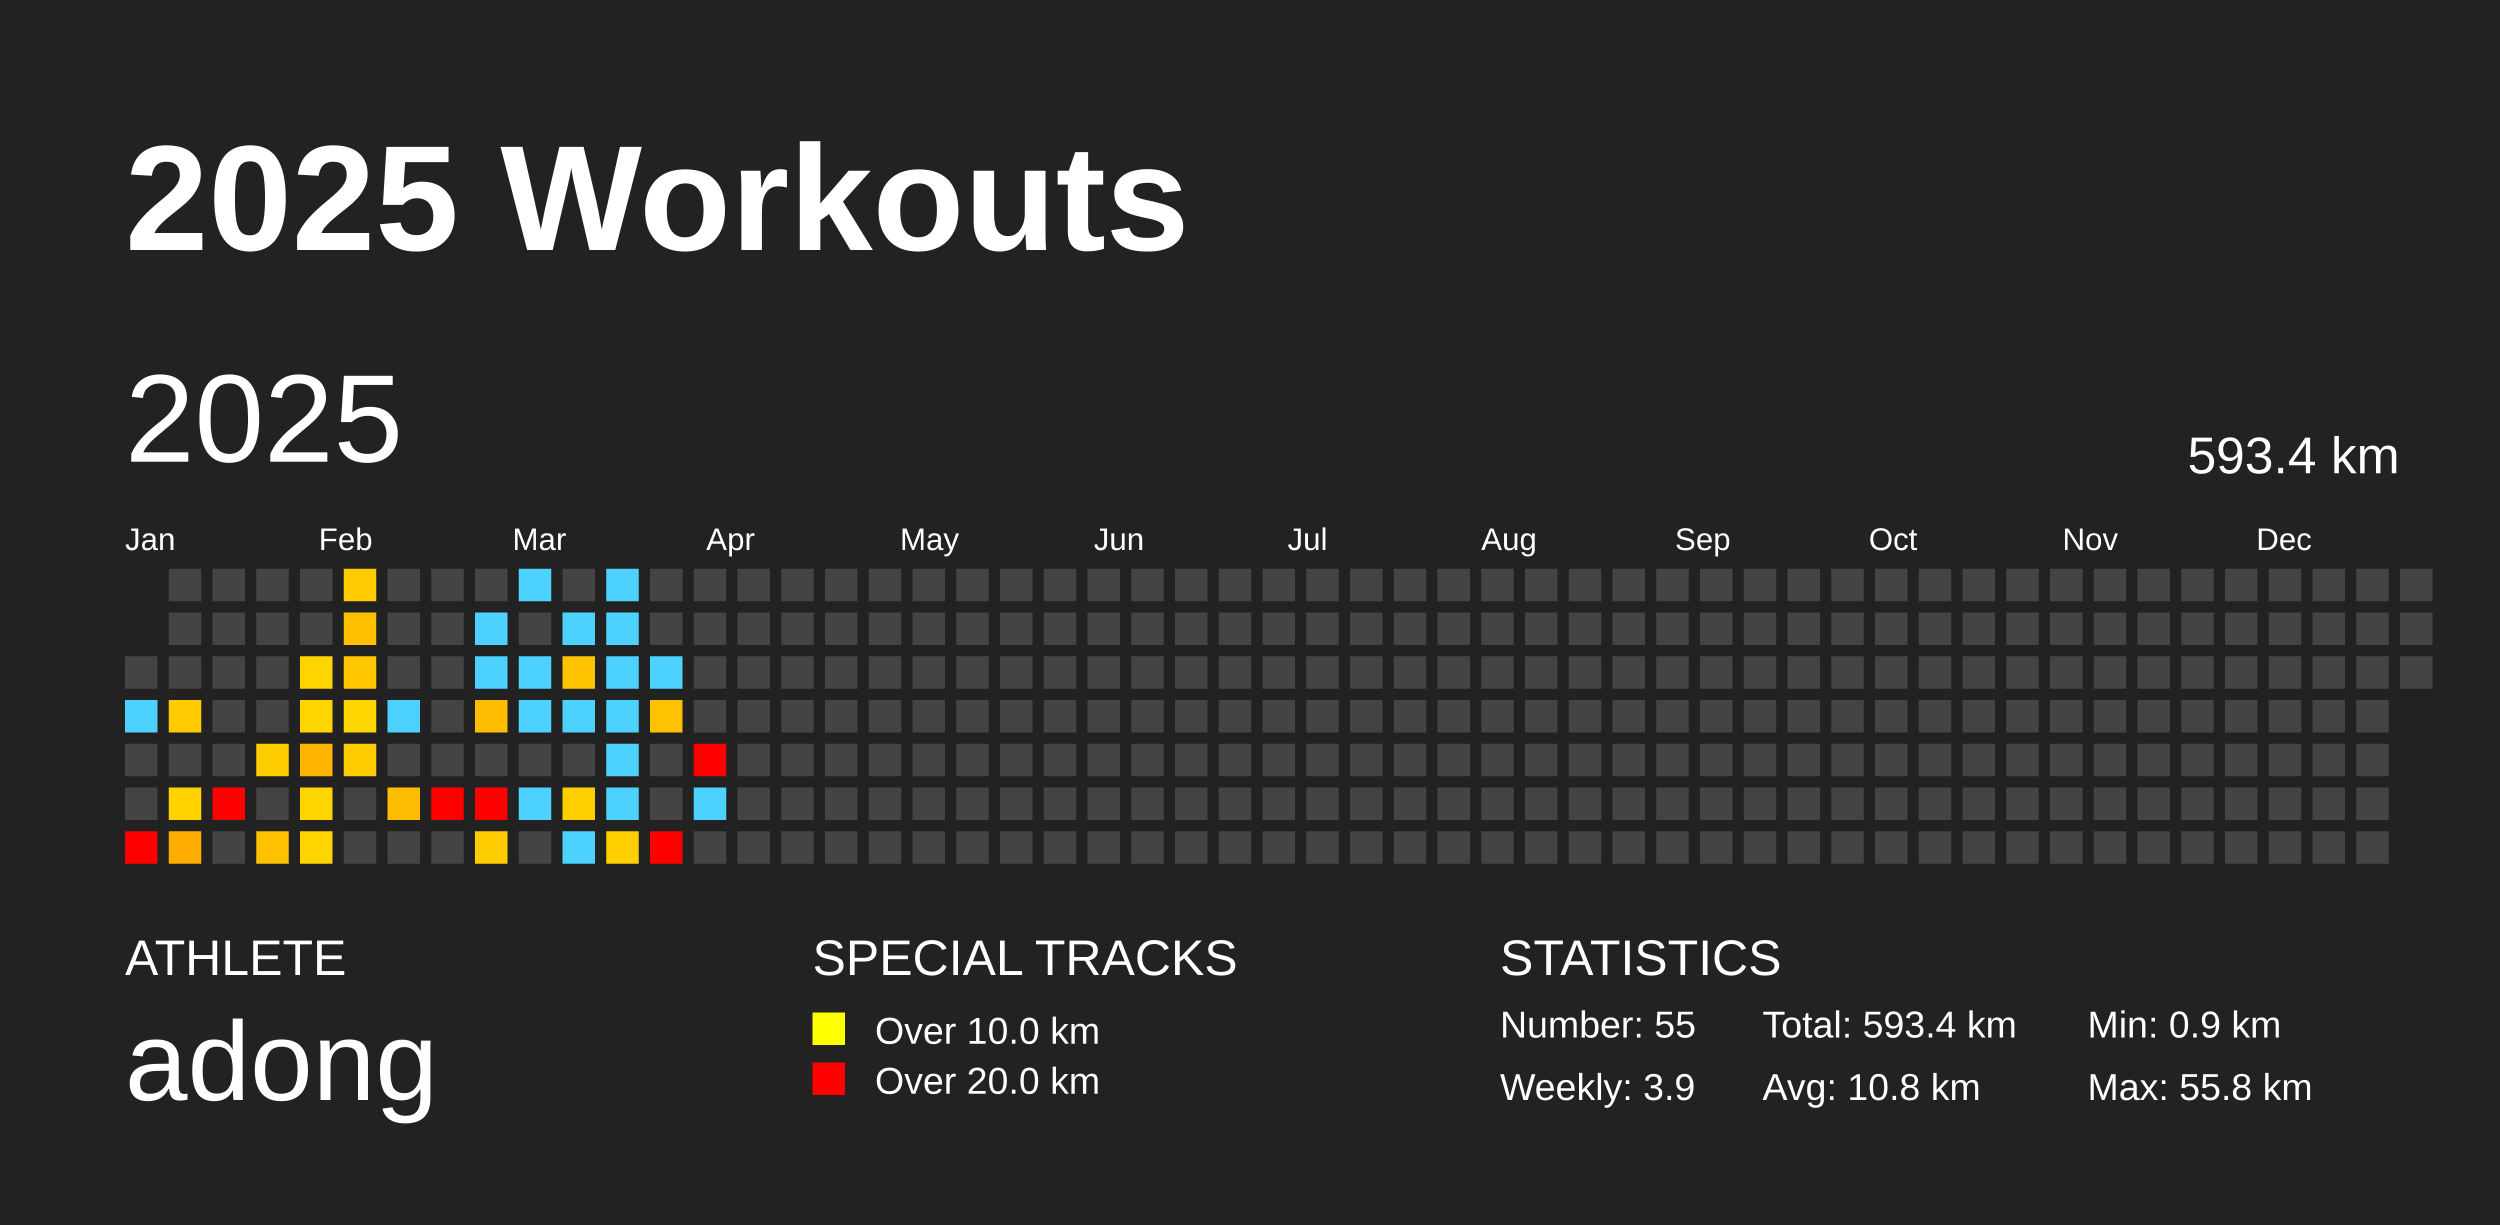
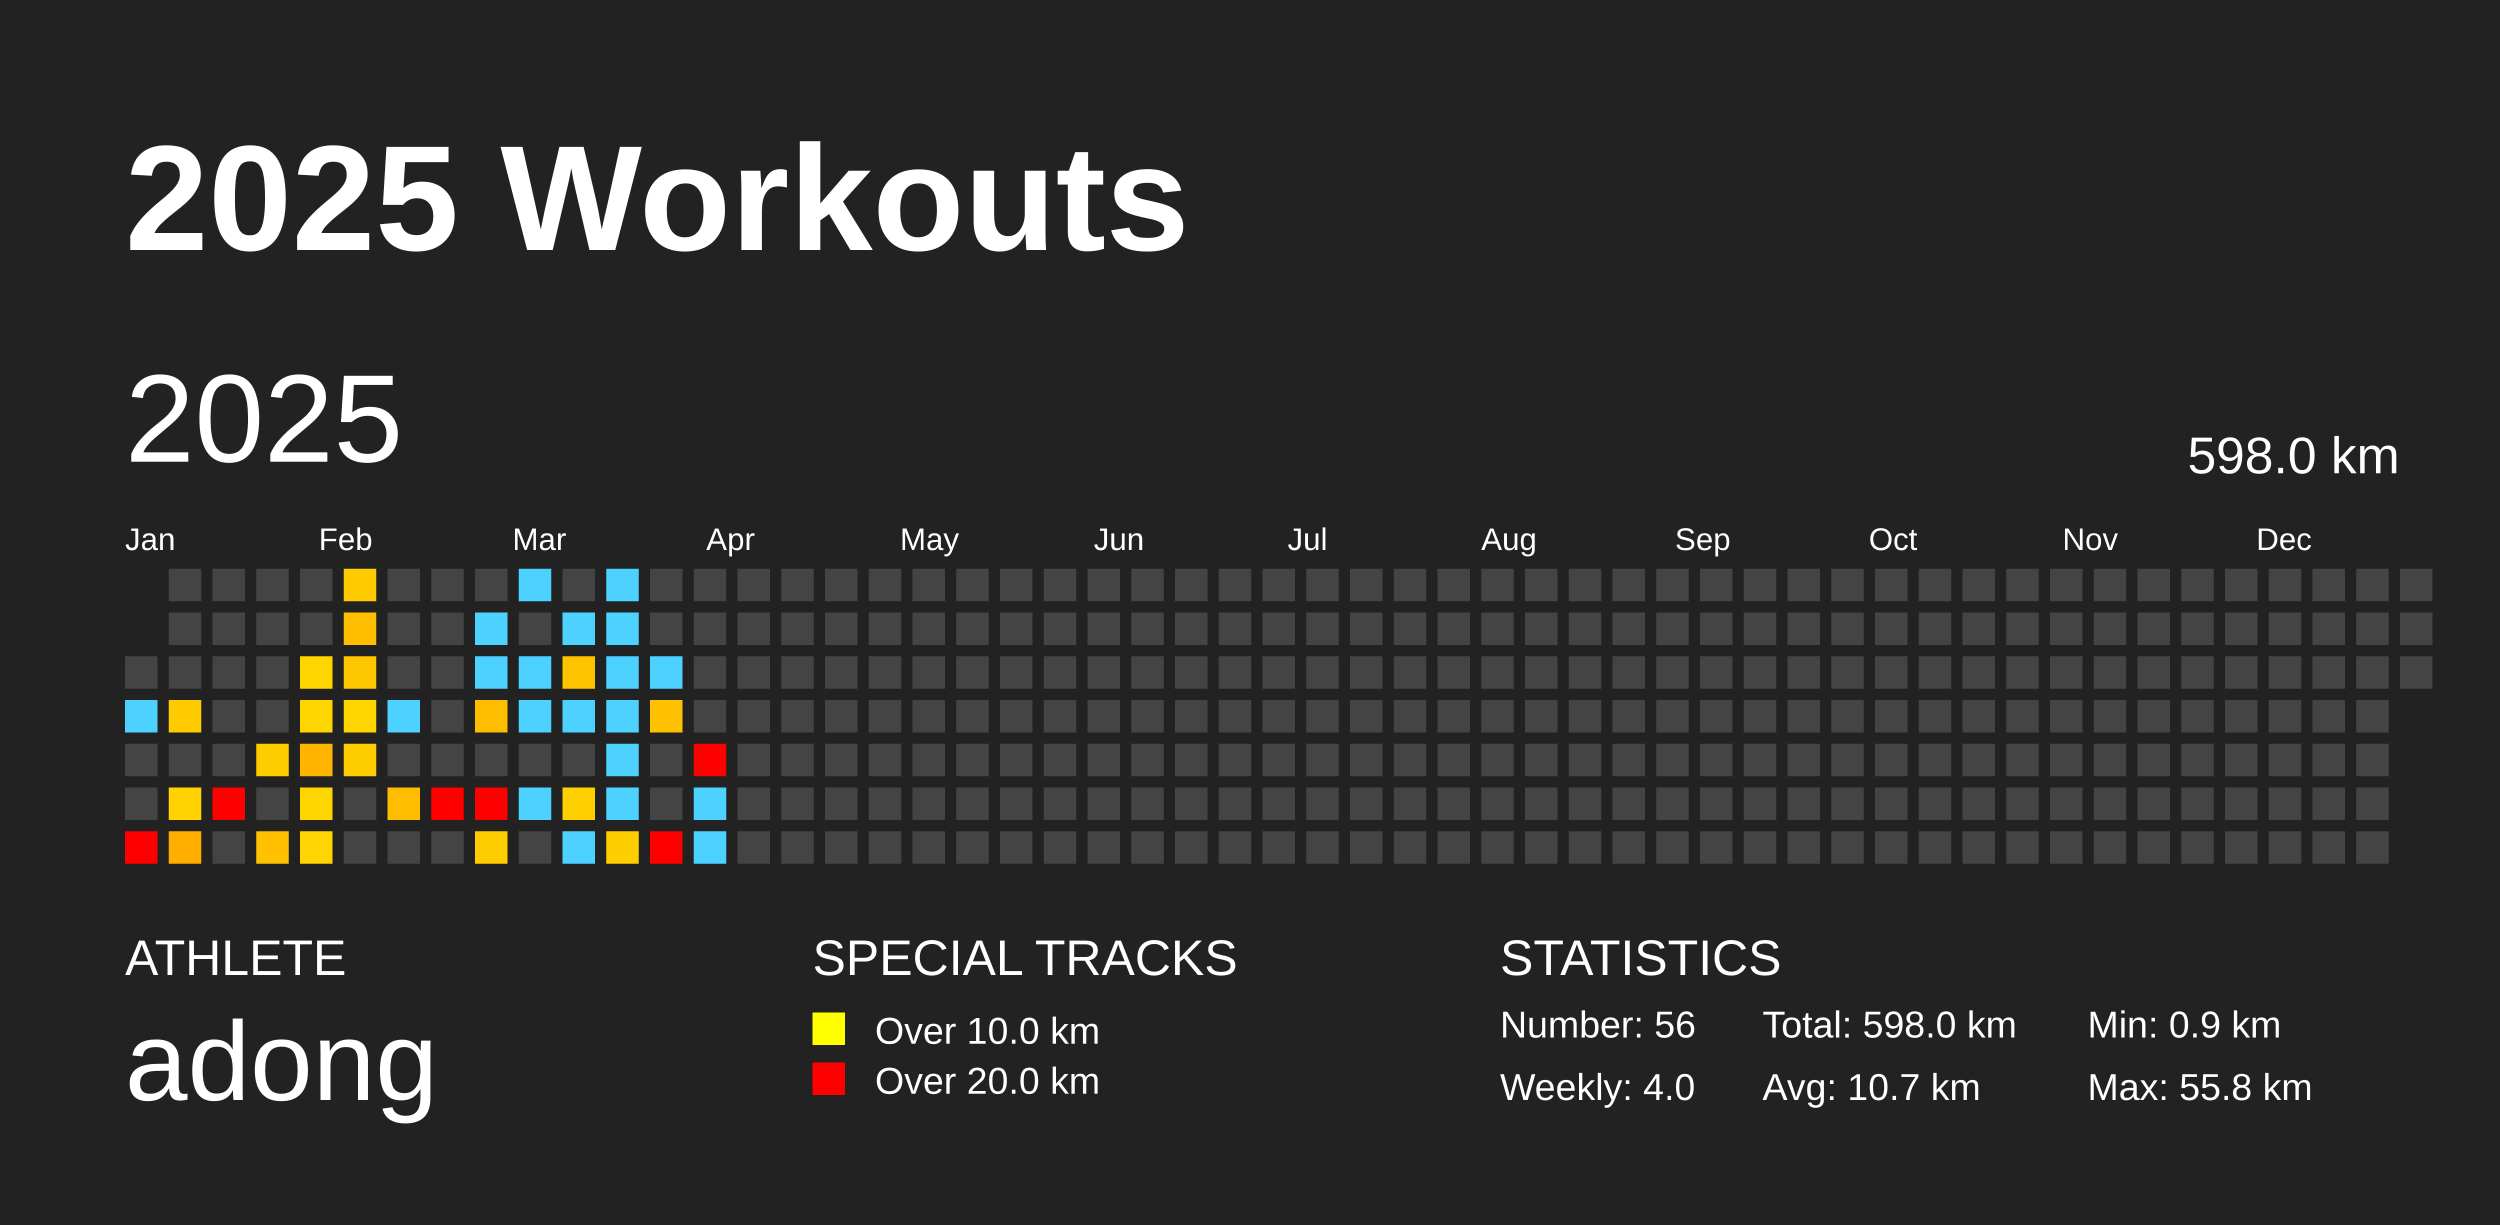
<svg xmlns="http://www.w3.org/2000/svg" baseProfile="full" height="98mm" version="1.1" viewBox="0,0,200,98" width="200mm">
  <defs />
  <rect fill="#222222" height="98" width="200" x="0" y="0" />
  <text fill="#FFFFFF" style="font-size:12px; font-family:Arial; font-weight:bold;" x="10" y="20">2025 Workouts</text>
  <text fill="#FFFFFF" style="font-size:4px; font-family:Arial" x="10" y="78">ATHLETE</text>
  <text fill="#FFFFFF" style="font-size:9px; font-family:Arial" x="10" y="88">adong</text>
  <text fill="#FFFFFF" style="font-size:4px; font-family:Arial" x="65" y="78">SPECIAL TRACKS</text>
  <rect fill="yellow" height="2.6" width="2.6" x="65" y="81" />
  <text fill="#FFFFFF" style="font-size:3px; font-family:Arial" x="70" y="83.5">Over 10.0 km</text>
  <rect fill="red" height="2.6" width="2.6" x="65" y="85" />
  <text fill="#FFFFFF" style="font-size:3px; font-family:Arial" x="70" y="87.5">Over 20.0 km</text>
  <text fill="#FFFFFF" style="font-size:4px; font-family:Arial" x="120" y="78">STATISTICS</text>
-   <text fill="#FFFFFF" style="font-size:3px; font-family:Arial" x="120" y="83">Number: 55</text>
-   <text fill="#FFFFFF" style="font-size:3px; font-family:Arial" x="120" y="88">Weekly: 3.9</text>
-   <text fill="#FFFFFF" style="font-size:3px; font-family:Arial" x="141" y="83">Total: 593.4 km</text>
-   <text fill="#FFFFFF" style="font-size:3px; font-family:Arial" x="141" y="88">Avg: 10.8 km</text>
+   <text fill="#FFFFFF" style="font-size:3px; font-family:Arial" x="120" y="83">Number: 56</text>
+   <text fill="#FFFFFF" style="font-size:3px; font-family:Arial" x="120" y="88">Weekly: 4.0</text>
+   <text fill="#FFFFFF" style="font-size:3px; font-family:Arial" x="141" y="83">Total: 598.0 km</text>
+   <text fill="#FFFFFF" style="font-size:3px; font-family:Arial" x="141" y="88">Avg: 10.7 km</text>
  <text fill="#FFFFFF" style="font-size:3px; font-family:Arial" x="167" y="83">Min: 0.9 km</text>
  <text fill="#FFFFFF" style="font-size:3px; font-family:Arial" x="167" y="88">Max: 55.8 km</text>
  <text dominant-baseline="hanging" fill="#FFFFFF" style="font-size:10.0px; font-family:Arial;" x="10" y="30">2025</text>
-   <text dominant-baseline="hanging" fill="#FFFFFF" style="font-size:4.125px; font-family:Arial;" x="175" y="35">593.4 km</text>
+   <text dominant-baseline="hanging" fill="#FFFFFF" style="font-size:4.125px; font-family:Arial;" x="175" y="35">598.0 km</text>
  <text fill="#FFFFFF" style="font-size:2.5px; font-family:Arial" x="10.0" y="44">Jan</text>
  <text fill="#FFFFFF" style="font-size:2.5px; font-family:Arial" x="25.5" y="44">Feb</text>
  <text fill="#FFFFFF" style="font-size:2.5px; font-family:Arial" x="41.0" y="44">Mar</text>
  <text fill="#FFFFFF" style="font-size:2.5px; font-family:Arial" x="56.5" y="44">Apr</text>
  <text fill="#FFFFFF" style="font-size:2.5px; font-family:Arial" x="72.0" y="44">May</text>
  <text fill="#FFFFFF" style="font-size:2.5px; font-family:Arial" x="87.5" y="44">Jun</text>
  <text fill="#FFFFFF" style="font-size:2.5px; font-family:Arial" x="103.0" y="44">Jul</text>
  <text fill="#FFFFFF" style="font-size:2.5px; font-family:Arial" x="118.5" y="44">Aug</text>
  <text fill="#FFFFFF" style="font-size:2.5px; font-family:Arial" x="134.0" y="44">Sep</text>
  <text fill="#FFFFFF" style="font-size:2.5px; font-family:Arial" x="149.5" y="44">Oct</text>
  <text fill="#FFFFFF" style="font-size:2.5px; font-family:Arial" x="165.0" y="44">Nov</text>
  <text fill="#FFFFFF" style="font-size:2.5px; font-family:Arial" x="180.5" y="44">Dec</text>
  <rect fill="#444444" height="2.6" width="2.6" x="10.0" y="52.5" />
  <rect fill="#4dd2ff" height="2.6" width="2.6" x="10.0" y="56.0" />
  <rect fill="#444444" height="2.6" width="2.6" x="10.0" y="59.5" />
  <rect fill="#444444" height="2.6" width="2.6" x="10.0" y="63.0" />
  <rect fill="red" height="2.6" width="2.6" x="10.0" y="66.5" />
  <rect fill="#444444" height="2.6" width="2.6" x="13.5" y="45.5" />
  <rect fill="#444444" height="2.6" width="2.6" x="13.5" y="49.0" />
  <rect fill="#444444" height="2.6" width="2.6" x="13.5" y="52.5" />
  <rect fill="#ffcb00" height="2.6" width="2.6" x="13.5" y="56.0" />
  <rect fill="#444444" height="2.6" width="2.6" x="13.5" y="59.5" />
  <rect fill="#ffd200" height="2.6" width="2.6" x="13.5" y="63.0" />
  <rect fill="#ffae00" height="2.6" width="2.6" x="13.5" y="66.5" />
  <rect fill="#444444" height="2.6" width="2.6" x="17.0" y="45.5" />
  <rect fill="#444444" height="2.6" width="2.6" x="17.0" y="49.0" />
  <rect fill="#444444" height="2.6" width="2.6" x="17.0" y="52.5" />
  <rect fill="#444444" height="2.6" width="2.6" x="17.0" y="56.0" />
  <rect fill="#444444" height="2.6" width="2.6" x="17.0" y="59.5" />
  <rect fill="red" height="2.6" width="2.6" x="17.0" y="63.0" />
  <rect fill="#444444" height="2.6" width="2.6" x="17.0" y="66.5" />
  <rect fill="#444444" height="2.6" width="2.6" x="20.5" y="45.5" />
  <rect fill="#444444" height="2.6" width="2.6" x="20.5" y="49.0" />
  <rect fill="#444444" height="2.6" width="2.6" x="20.5" y="52.5" />
  <rect fill="#444444" height="2.6" width="2.6" x="20.5" y="56.0" />
  <rect fill="#ffcc00" height="2.6" width="2.6" x="20.5" y="59.5" />
  <rect fill="#444444" height="2.6" width="2.6" x="20.5" y="63.0" />
  <rect fill="#ffc100" height="2.6" width="2.6" x="20.5" y="66.5" />
  <rect fill="#444444" height="2.6" width="2.6" x="24.0" y="45.5" />
  <rect fill="#444444" height="2.6" width="2.6" x="24.0" y="49.0" />
  <rect fill="#ffd500" height="2.6" width="2.6" x="24.0" y="52.5" />
  <rect fill="#ffd500" height="2.6" width="2.6" x="24.0" y="56.0" />
  <rect fill="#ffb400" height="2.6" width="2.6" x="24.0" y="59.5" />
  <rect fill="#ffd500" height="2.6" width="2.6" x="24.0" y="63.0" />
  <rect fill="#ffd400" height="2.6" width="2.6" x="24.0" y="66.5" />
  <rect fill="#ffcb00" height="2.6" width="2.6" x="27.5" y="45.5" />
  <rect fill="#ffbe00" height="2.6" width="2.6" x="27.5" y="49.0" />
  <rect fill="#ffc700" height="2.6" width="2.6" x="27.5" y="52.5" />
  <rect fill="#ffd500" height="2.6" width="2.6" x="27.5" y="56.0" />
  <rect fill="#ffcc00" height="2.6" width="2.6" x="27.5" y="59.5" />
  <rect fill="#444444" height="2.6" width="2.6" x="27.5" y="63.0" />
  <rect fill="#444444" height="2.6" width="2.6" x="27.5" y="66.5" />
  <rect fill="#444444" height="2.6" width="2.6" x="31.0" y="45.5" />
  <rect fill="#444444" height="2.6" width="2.6" x="31.0" y="49.0" />
  <rect fill="#444444" height="2.6" width="2.6" x="31.0" y="52.5" />
  <rect fill="#4dd2ff" height="2.6" width="2.6" x="31.0" y="56.0" />
  <rect fill="#444444" height="2.6" width="2.6" x="31.0" y="59.5" />
  <rect fill="#ffbd00" height="2.6" width="2.6" x="31.0" y="63.0" />
  <rect fill="#444444" height="2.6" width="2.6" x="31.0" y="66.5" />
  <rect fill="#444444" height="2.6" width="2.6" x="34.5" y="45.5" />
  <rect fill="#444444" height="2.6" width="2.6" x="34.5" y="49.0" />
  <rect fill="#444444" height="2.6" width="2.6" x="34.5" y="52.5" />
  <rect fill="#444444" height="2.6" width="2.6" x="34.5" y="56.0" />
  <rect fill="#444444" height="2.6" width="2.6" x="34.5" y="59.5" />
  <rect fill="red" height="2.6" width="2.6" x="34.5" y="63.0" />
  <rect fill="#444444" height="2.6" width="2.6" x="34.5" y="66.5" />
  <rect fill="#444444" height="2.6" width="2.6" x="38.0" y="45.5" />
  <rect fill="#4dd2ff" height="2.6" width="2.6" x="38.0" y="49.0" />
  <rect fill="#4dd2ff" height="2.6" width="2.6" x="38.0" y="52.5" />
  <rect fill="#ffbd00" height="2.6" width="2.6" x="38.0" y="56.0" />
  <rect fill="#444444" height="2.6" width="2.6" x="38.0" y="59.5" />
  <rect fill="red" height="2.6" width="2.6" x="38.0" y="63.0" />
  <rect fill="#ffcc00" height="2.6" width="2.6" x="38.0" y="66.5" />
  <rect fill="#4dd2ff" height="2.6" width="2.6" x="41.5" y="45.5" />
  <rect fill="#444444" height="2.6" width="2.6" x="41.5" y="49.0" />
  <rect fill="#4dd2ff" height="2.6" width="2.6" x="41.5" y="52.5" />
  <rect fill="#4dd2ff" height="2.6" width="2.6" x="41.5" y="56.0" />
  <rect fill="#444444" height="2.6" width="2.6" x="41.5" y="59.5" />
  <rect fill="#4dd2ff" height="2.6" width="2.6" x="41.5" y="63.0" />
  <rect fill="#444444" height="2.6" width="2.6" x="41.5" y="66.5" />
  <rect fill="#444444" height="2.6" width="2.6" x="45.0" y="45.5" />
  <rect fill="#4dd2ff" height="2.6" width="2.6" x="45.0" y="49.0" />
  <rect fill="#ffc400" height="2.6" width="2.6" x="45.0" y="52.5" />
  <rect fill="#4dd2ff" height="2.6" width="2.6" x="45.0" y="56.0" />
  <rect fill="#444444" height="2.6" width="2.6" x="45.0" y="59.5" />
  <rect fill="#ffcf00" height="2.6" width="2.6" x="45.0" y="63.0" />
  <rect fill="#4dd2ff" height="2.6" width="2.6" x="45.0" y="66.5" />
  <rect fill="#4dd2ff" height="2.6" width="2.6" x="48.5" y="45.5" />
  <rect fill="#4dd2ff" height="2.6" width="2.6" x="48.5" y="49.0" />
  <rect fill="#4dd2ff" height="2.6" width="2.6" x="48.5" y="52.5" />
  <rect fill="#4dd2ff" height="2.6" width="2.6" x="48.5" y="56.0" />
  <rect fill="#4dd2ff" height="2.6" width="2.6" x="48.5" y="59.5" />
  <rect fill="#4dd2ff" height="2.6" width="2.6" x="48.5" y="63.0" />
  <rect fill="#ffce00" height="2.6" width="2.6" x="48.5" y="66.5" />
  <rect fill="#444444" height="2.6" width="2.6" x="52.0" y="45.5" />
  <rect fill="#444444" height="2.6" width="2.6" x="52.0" y="49.0" />
  <rect fill="#4dd2ff" height="2.6" width="2.6" x="52.0" y="52.5" />
  <rect fill="#ffc200" height="2.6" width="2.6" x="52.0" y="56.0" />
  <rect fill="#444444" height="2.6" width="2.6" x="52.0" y="59.5" />
  <rect fill="#444444" height="2.6" width="2.6" x="52.0" y="63.0" />
  <rect fill="red" height="2.6" width="2.6" x="52.0" y="66.5" />
  <rect fill="#444444" height="2.6" width="2.6" x="55.5" y="45.5" />
  <rect fill="#444444" height="2.6" width="2.6" x="55.5" y="49.0" />
  <rect fill="#444444" height="2.6" width="2.6" x="55.5" y="52.5" />
  <rect fill="#444444" height="2.6" width="2.6" x="55.5" y="56.0" />
  <rect fill="red" height="2.6" width="2.6" x="55.5" y="59.5" />
  <rect fill="#4dd2ff" height="2.6" width="2.6" x="55.5" y="63.0" />
-   <rect fill="#444444" height="2.6" width="2.6" x="55.5" y="66.5" />
+   <rect fill="#4dd2ff" height="2.6" width="2.6" x="55.5" y="66.5" />
  <rect fill="#444444" height="2.6" width="2.6" x="59.0" y="45.5" />
  <rect fill="#444444" height="2.6" width="2.6" x="59.0" y="49.0" />
  <rect fill="#444444" height="2.6" width="2.6" x="59.0" y="52.5" />
  <rect fill="#444444" height="2.6" width="2.6" x="59.0" y="56.0" />
  <rect fill="#444444" height="2.6" width="2.6" x="59.0" y="59.5" />
  <rect fill="#444444" height="2.6" width="2.6" x="59.0" y="63.0" />
  <rect fill="#444444" height="2.6" width="2.6" x="59.0" y="66.5" />
  <rect fill="#444444" height="2.6" width="2.6" x="62.5" y="45.5" />
  <rect fill="#444444" height="2.6" width="2.6" x="62.5" y="49.0" />
  <rect fill="#444444" height="2.6" width="2.6" x="62.5" y="52.5" />
  <rect fill="#444444" height="2.6" width="2.6" x="62.5" y="56.0" />
  <rect fill="#444444" height="2.6" width="2.6" x="62.5" y="59.5" />
  <rect fill="#444444" height="2.6" width="2.6" x="62.5" y="63.0" />
  <rect fill="#444444" height="2.6" width="2.6" x="62.5" y="66.5" />
  <rect fill="#444444" height="2.6" width="2.6" x="66.0" y="45.5" />
  <rect fill="#444444" height="2.6" width="2.6" x="66.0" y="49.0" />
  <rect fill="#444444" height="2.6" width="2.6" x="66.0" y="52.5" />
  <rect fill="#444444" height="2.6" width="2.6" x="66.0" y="56.0" />
  <rect fill="#444444" height="2.6" width="2.6" x="66.0" y="59.5" />
  <rect fill="#444444" height="2.6" width="2.6" x="66.0" y="63.0" />
  <rect fill="#444444" height="2.6" width="2.6" x="66.0" y="66.5" />
  <rect fill="#444444" height="2.6" width="2.6" x="69.5" y="45.5" />
  <rect fill="#444444" height="2.6" width="2.6" x="69.5" y="49.0" />
  <rect fill="#444444" height="2.6" width="2.6" x="69.5" y="52.5" />
  <rect fill="#444444" height="2.6" width="2.6" x="69.5" y="56.0" />
  <rect fill="#444444" height="2.6" width="2.6" x="69.5" y="59.5" />
  <rect fill="#444444" height="2.6" width="2.6" x="69.5" y="63.0" />
  <rect fill="#444444" height="2.6" width="2.6" x="69.5" y="66.5" />
  <rect fill="#444444" height="2.6" width="2.6" x="73.0" y="45.5" />
  <rect fill="#444444" height="2.6" width="2.6" x="73.0" y="49.0" />
  <rect fill="#444444" height="2.6" width="2.6" x="73.0" y="52.5" />
  <rect fill="#444444" height="2.6" width="2.6" x="73.0" y="56.0" />
  <rect fill="#444444" height="2.6" width="2.6" x="73.0" y="59.5" />
  <rect fill="#444444" height="2.6" width="2.6" x="73.0" y="63.0" />
  <rect fill="#444444" height="2.6" width="2.6" x="73.0" y="66.5" />
  <rect fill="#444444" height="2.6" width="2.6" x="76.5" y="45.5" />
  <rect fill="#444444" height="2.6" width="2.6" x="76.5" y="49.0" />
  <rect fill="#444444" height="2.6" width="2.6" x="76.5" y="52.5" />
  <rect fill="#444444" height="2.6" width="2.6" x="76.5" y="56.0" />
  <rect fill="#444444" height="2.6" width="2.6" x="76.5" y="59.5" />
  <rect fill="#444444" height="2.6" width="2.6" x="76.5" y="63.0" />
  <rect fill="#444444" height="2.6" width="2.6" x="76.5" y="66.5" />
  <rect fill="#444444" height="2.6" width="2.6" x="80.0" y="45.5" />
  <rect fill="#444444" height="2.6" width="2.6" x="80.0" y="49.0" />
  <rect fill="#444444" height="2.6" width="2.6" x="80.0" y="52.5" />
  <rect fill="#444444" height="2.6" width="2.6" x="80.0" y="56.0" />
  <rect fill="#444444" height="2.6" width="2.6" x="80.0" y="59.5" />
  <rect fill="#444444" height="2.6" width="2.6" x="80.0" y="63.0" />
  <rect fill="#444444" height="2.6" width="2.6" x="80.0" y="66.5" />
  <rect fill="#444444" height="2.6" width="2.6" x="83.5" y="45.5" />
  <rect fill="#444444" height="2.6" width="2.6" x="83.5" y="49.0" />
  <rect fill="#444444" height="2.6" width="2.6" x="83.5" y="52.5" />
  <rect fill="#444444" height="2.6" width="2.6" x="83.5" y="56.0" />
  <rect fill="#444444" height="2.6" width="2.6" x="83.5" y="59.5" />
  <rect fill="#444444" height="2.6" width="2.6" x="83.5" y="63.0" />
  <rect fill="#444444" height="2.6" width="2.6" x="83.5" y="66.5" />
  <rect fill="#444444" height="2.6" width="2.6" x="87.0" y="45.5" />
  <rect fill="#444444" height="2.6" width="2.6" x="87.0" y="49.0" />
  <rect fill="#444444" height="2.6" width="2.6" x="87.0" y="52.5" />
  <rect fill="#444444" height="2.6" width="2.6" x="87.0" y="56.0" />
  <rect fill="#444444" height="2.6" width="2.6" x="87.0" y="59.5" />
  <rect fill="#444444" height="2.6" width="2.6" x="87.0" y="63.0" />
  <rect fill="#444444" height="2.6" width="2.6" x="87.0" y="66.5" />
  <rect fill="#444444" height="2.6" width="2.6" x="90.5" y="45.5" />
  <rect fill="#444444" height="2.6" width="2.6" x="90.5" y="49.0" />
  <rect fill="#444444" height="2.6" width="2.6" x="90.5" y="52.5" />
  <rect fill="#444444" height="2.6" width="2.6" x="90.5" y="56.0" />
  <rect fill="#444444" height="2.6" width="2.6" x="90.5" y="59.5" />
  <rect fill="#444444" height="2.6" width="2.6" x="90.5" y="63.0" />
  <rect fill="#444444" height="2.6" width="2.6" x="90.5" y="66.5" />
  <rect fill="#444444" height="2.6" width="2.6" x="94.0" y="45.5" />
  <rect fill="#444444" height="2.6" width="2.6" x="94.0" y="49.0" />
  <rect fill="#444444" height="2.6" width="2.6" x="94.0" y="52.5" />
  <rect fill="#444444" height="2.6" width="2.6" x="94.0" y="56.0" />
  <rect fill="#444444" height="2.6" width="2.6" x="94.0" y="59.5" />
  <rect fill="#444444" height="2.6" width="2.6" x="94.0" y="63.0" />
  <rect fill="#444444" height="2.6" width="2.6" x="94.0" y="66.5" />
  <rect fill="#444444" height="2.6" width="2.6" x="97.5" y="45.5" />
  <rect fill="#444444" height="2.6" width="2.6" x="97.5" y="49.0" />
  <rect fill="#444444" height="2.6" width="2.6" x="97.5" y="52.5" />
  <rect fill="#444444" height="2.6" width="2.6" x="97.5" y="56.0" />
  <rect fill="#444444" height="2.6" width="2.6" x="97.5" y="59.5" />
  <rect fill="#444444" height="2.6" width="2.6" x="97.5" y="63.0" />
  <rect fill="#444444" height="2.6" width="2.6" x="97.5" y="66.5" />
  <rect fill="#444444" height="2.6" width="2.6" x="101.0" y="45.5" />
  <rect fill="#444444" height="2.6" width="2.6" x="101.0" y="49.0" />
  <rect fill="#444444" height="2.6" width="2.6" x="101.0" y="52.5" />
  <rect fill="#444444" height="2.6" width="2.6" x="101.0" y="56.0" />
  <rect fill="#444444" height="2.6" width="2.6" x="101.0" y="59.5" />
  <rect fill="#444444" height="2.6" width="2.6" x="101.0" y="63.0" />
  <rect fill="#444444" height="2.6" width="2.6" x="101.0" y="66.5" />
  <rect fill="#444444" height="2.6" width="2.6" x="104.5" y="45.5" />
  <rect fill="#444444" height="2.6" width="2.6" x="104.5" y="49.0" />
  <rect fill="#444444" height="2.6" width="2.6" x="104.5" y="52.5" />
  <rect fill="#444444" height="2.6" width="2.6" x="104.5" y="56.0" />
  <rect fill="#444444" height="2.6" width="2.6" x="104.5" y="59.5" />
  <rect fill="#444444" height="2.6" width="2.6" x="104.5" y="63.0" />
  <rect fill="#444444" height="2.6" width="2.6" x="104.5" y="66.5" />
  <rect fill="#444444" height="2.6" width="2.6" x="108.0" y="45.5" />
  <rect fill="#444444" height="2.6" width="2.6" x="108.0" y="49.0" />
  <rect fill="#444444" height="2.6" width="2.6" x="108.0" y="52.5" />
  <rect fill="#444444" height="2.6" width="2.6" x="108.0" y="56.0" />
  <rect fill="#444444" height="2.6" width="2.6" x="108.0" y="59.5" />
  <rect fill="#444444" height="2.6" width="2.6" x="108.0" y="63.0" />
  <rect fill="#444444" height="2.6" width="2.6" x="108.0" y="66.5" />
  <rect fill="#444444" height="2.6" width="2.6" x="111.5" y="45.5" />
  <rect fill="#444444" height="2.6" width="2.6" x="111.5" y="49.0" />
  <rect fill="#444444" height="2.6" width="2.6" x="111.5" y="52.5" />
  <rect fill="#444444" height="2.6" width="2.6" x="111.5" y="56.0" />
  <rect fill="#444444" height="2.6" width="2.6" x="111.5" y="59.5" />
  <rect fill="#444444" height="2.6" width="2.6" x="111.5" y="63.0" />
  <rect fill="#444444" height="2.6" width="2.6" x="111.5" y="66.5" />
  <rect fill="#444444" height="2.6" width="2.6" x="115.0" y="45.5" />
  <rect fill="#444444" height="2.6" width="2.6" x="115.0" y="49.0" />
  <rect fill="#444444" height="2.6" width="2.6" x="115.0" y="52.5" />
  <rect fill="#444444" height="2.6" width="2.6" x="115.0" y="56.0" />
  <rect fill="#444444" height="2.6" width="2.6" x="115.0" y="59.5" />
  <rect fill="#444444" height="2.6" width="2.6" x="115.0" y="63.0" />
  <rect fill="#444444" height="2.6" width="2.6" x="115.0" y="66.5" />
  <rect fill="#444444" height="2.6" width="2.6" x="118.5" y="45.5" />
  <rect fill="#444444" height="2.6" width="2.6" x="118.5" y="49.0" />
  <rect fill="#444444" height="2.6" width="2.6" x="118.5" y="52.5" />
  <rect fill="#444444" height="2.6" width="2.6" x="118.5" y="56.0" />
  <rect fill="#444444" height="2.6" width="2.6" x="118.5" y="59.5" />
  <rect fill="#444444" height="2.6" width="2.6" x="118.5" y="63.0" />
  <rect fill="#444444" height="2.6" width="2.6" x="118.5" y="66.5" />
  <rect fill="#444444" height="2.6" width="2.6" x="122.0" y="45.5" />
  <rect fill="#444444" height="2.6" width="2.6" x="122.0" y="49.0" />
  <rect fill="#444444" height="2.6" width="2.6" x="122.0" y="52.5" />
  <rect fill="#444444" height="2.6" width="2.6" x="122.0" y="56.0" />
  <rect fill="#444444" height="2.6" width="2.6" x="122.0" y="59.5" />
  <rect fill="#444444" height="2.6" width="2.6" x="122.0" y="63.0" />
  <rect fill="#444444" height="2.6" width="2.6" x="122.0" y="66.5" />
  <rect fill="#444444" height="2.6" width="2.6" x="125.5" y="45.5" />
  <rect fill="#444444" height="2.6" width="2.6" x="125.5" y="49.0" />
  <rect fill="#444444" height="2.6" width="2.6" x="125.5" y="52.5" />
  <rect fill="#444444" height="2.6" width="2.6" x="125.5" y="56.0" />
  <rect fill="#444444" height="2.6" width="2.6" x="125.5" y="59.5" />
  <rect fill="#444444" height="2.6" width="2.6" x="125.5" y="63.0" />
  <rect fill="#444444" height="2.6" width="2.6" x="125.5" y="66.5" />
  <rect fill="#444444" height="2.6" width="2.6" x="129.0" y="45.5" />
  <rect fill="#444444" height="2.6" width="2.6" x="129.0" y="49.0" />
  <rect fill="#444444" height="2.6" width="2.6" x="129.0" y="52.5" />
  <rect fill="#444444" height="2.6" width="2.6" x="129.0" y="56.0" />
  <rect fill="#444444" height="2.6" width="2.6" x="129.0" y="59.5" />
  <rect fill="#444444" height="2.6" width="2.6" x="129.0" y="63.0" />
  <rect fill="#444444" height="2.6" width="2.6" x="129.0" y="66.5" />
  <rect fill="#444444" height="2.6" width="2.6" x="132.5" y="45.5" />
  <rect fill="#444444" height="2.6" width="2.6" x="132.5" y="49.0" />
  <rect fill="#444444" height="2.6" width="2.6" x="132.5" y="52.5" />
  <rect fill="#444444" height="2.6" width="2.6" x="132.5" y="56.0" />
  <rect fill="#444444" height="2.6" width="2.6" x="132.5" y="59.5" />
  <rect fill="#444444" height="2.6" width="2.6" x="132.5" y="63.0" />
  <rect fill="#444444" height="2.6" width="2.6" x="132.5" y="66.5" />
  <rect fill="#444444" height="2.6" width="2.6" x="136.0" y="45.5" />
  <rect fill="#444444" height="2.6" width="2.6" x="136.0" y="49.0" />
  <rect fill="#444444" height="2.6" width="2.6" x="136.0" y="52.5" />
  <rect fill="#444444" height="2.6" width="2.6" x="136.0" y="56.0" />
  <rect fill="#444444" height="2.6" width="2.6" x="136.0" y="59.5" />
  <rect fill="#444444" height="2.6" width="2.6" x="136.0" y="63.0" />
  <rect fill="#444444" height="2.6" width="2.6" x="136.0" y="66.5" />
  <rect fill="#444444" height="2.6" width="2.6" x="139.5" y="45.5" />
  <rect fill="#444444" height="2.6" width="2.6" x="139.5" y="49.0" />
  <rect fill="#444444" height="2.6" width="2.6" x="139.5" y="52.5" />
  <rect fill="#444444" height="2.6" width="2.6" x="139.5" y="56.0" />
  <rect fill="#444444" height="2.6" width="2.6" x="139.5" y="59.5" />
  <rect fill="#444444" height="2.6" width="2.6" x="139.5" y="63.0" />
  <rect fill="#444444" height="2.6" width="2.6" x="139.5" y="66.5" />
  <rect fill="#444444" height="2.6" width="2.6" x="143.0" y="45.5" />
  <rect fill="#444444" height="2.6" width="2.6" x="143.0" y="49.0" />
  <rect fill="#444444" height="2.6" width="2.6" x="143.0" y="52.5" />
  <rect fill="#444444" height="2.6" width="2.6" x="143.0" y="56.0" />
  <rect fill="#444444" height="2.6" width="2.6" x="143.0" y="59.5" />
  <rect fill="#444444" height="2.6" width="2.6" x="143.0" y="63.0" />
  <rect fill="#444444" height="2.6" width="2.6" x="143.0" y="66.5" />
  <rect fill="#444444" height="2.6" width="2.6" x="146.5" y="45.5" />
  <rect fill="#444444" height="2.6" width="2.6" x="146.5" y="49.0" />
  <rect fill="#444444" height="2.6" width="2.6" x="146.5" y="52.5" />
  <rect fill="#444444" height="2.6" width="2.6" x="146.5" y="56.0" />
  <rect fill="#444444" height="2.6" width="2.6" x="146.5" y="59.5" />
  <rect fill="#444444" height="2.6" width="2.6" x="146.5" y="63.0" />
  <rect fill="#444444" height="2.6" width="2.6" x="146.5" y="66.5" />
  <rect fill="#444444" height="2.6" width="2.6" x="150.0" y="45.5" />
  <rect fill="#444444" height="2.6" width="2.6" x="150.0" y="49.0" />
  <rect fill="#444444" height="2.6" width="2.6" x="150.0" y="52.5" />
  <rect fill="#444444" height="2.6" width="2.6" x="150.0" y="56.0" />
  <rect fill="#444444" height="2.6" width="2.6" x="150.0" y="59.5" />
  <rect fill="#444444" height="2.6" width="2.6" x="150.0" y="63.0" />
  <rect fill="#444444" height="2.6" width="2.6" x="150.0" y="66.5" />
  <rect fill="#444444" height="2.6" width="2.6" x="153.5" y="45.5" />
  <rect fill="#444444" height="2.6" width="2.6" x="153.5" y="49.0" />
  <rect fill="#444444" height="2.6" width="2.6" x="153.5" y="52.5" />
  <rect fill="#444444" height="2.6" width="2.6" x="153.5" y="56.0" />
  <rect fill="#444444" height="2.6" width="2.6" x="153.5" y="59.5" />
  <rect fill="#444444" height="2.6" width="2.6" x="153.5" y="63.0" />
  <rect fill="#444444" height="2.6" width="2.6" x="153.5" y="66.5" />
  <rect fill="#444444" height="2.6" width="2.6" x="157.0" y="45.5" />
  <rect fill="#444444" height="2.6" width="2.6" x="157.0" y="49.0" />
  <rect fill="#444444" height="2.6" width="2.6" x="157.0" y="52.5" />
  <rect fill="#444444" height="2.6" width="2.6" x="157.0" y="56.0" />
  <rect fill="#444444" height="2.6" width="2.6" x="157.0" y="59.5" />
  <rect fill="#444444" height="2.6" width="2.6" x="157.0" y="63.0" />
  <rect fill="#444444" height="2.6" width="2.6" x="157.0" y="66.5" />
  <rect fill="#444444" height="2.6" width="2.6" x="160.5" y="45.5" />
  <rect fill="#444444" height="2.6" width="2.6" x="160.5" y="49.0" />
  <rect fill="#444444" height="2.6" width="2.6" x="160.5" y="52.5" />
  <rect fill="#444444" height="2.6" width="2.6" x="160.5" y="56.0" />
  <rect fill="#444444" height="2.6" width="2.6" x="160.5" y="59.5" />
  <rect fill="#444444" height="2.6" width="2.6" x="160.5" y="63.0" />
  <rect fill="#444444" height="2.6" width="2.6" x="160.5" y="66.5" />
  <rect fill="#444444" height="2.6" width="2.6" x="164.0" y="45.5" />
  <rect fill="#444444" height="2.6" width="2.6" x="164.0" y="49.0" />
  <rect fill="#444444" height="2.6" width="2.6" x="164.0" y="52.5" />
  <rect fill="#444444" height="2.6" width="2.6" x="164.0" y="56.0" />
  <rect fill="#444444" height="2.6" width="2.6" x="164.0" y="59.5" />
  <rect fill="#444444" height="2.6" width="2.6" x="164.0" y="63.0" />
  <rect fill="#444444" height="2.6" width="2.6" x="164.0" y="66.5" />
  <rect fill="#444444" height="2.6" width="2.6" x="167.5" y="45.5" />
  <rect fill="#444444" height="2.6" width="2.6" x="167.5" y="49.0" />
  <rect fill="#444444" height="2.6" width="2.6" x="167.5" y="52.5" />
  <rect fill="#444444" height="2.6" width="2.6" x="167.5" y="56.0" />
  <rect fill="#444444" height="2.6" width="2.6" x="167.5" y="59.5" />
  <rect fill="#444444" height="2.6" width="2.6" x="167.5" y="63.0" />
  <rect fill="#444444" height="2.6" width="2.6" x="167.5" y="66.5" />
  <rect fill="#444444" height="2.6" width="2.6" x="171.0" y="45.5" />
  <rect fill="#444444" height="2.6" width="2.6" x="171.0" y="49.0" />
  <rect fill="#444444" height="2.6" width="2.6" x="171.0" y="52.5" />
  <rect fill="#444444" height="2.6" width="2.6" x="171.0" y="56.0" />
  <rect fill="#444444" height="2.6" width="2.6" x="171.0" y="59.5" />
  <rect fill="#444444" height="2.6" width="2.6" x="171.0" y="63.0" />
  <rect fill="#444444" height="2.6" width="2.6" x="171.0" y="66.5" />
  <rect fill="#444444" height="2.6" width="2.6" x="174.5" y="45.5" />
  <rect fill="#444444" height="2.6" width="2.6" x="174.5" y="49.0" />
  <rect fill="#444444" height="2.6" width="2.6" x="174.5" y="52.5" />
  <rect fill="#444444" height="2.6" width="2.6" x="174.5" y="56.0" />
  <rect fill="#444444" height="2.6" width="2.6" x="174.5" y="59.5" />
  <rect fill="#444444" height="2.6" width="2.6" x="174.5" y="63.0" />
  <rect fill="#444444" height="2.6" width="2.6" x="174.5" y="66.5" />
  <rect fill="#444444" height="2.6" width="2.6" x="178.0" y="45.5" />
  <rect fill="#444444" height="2.6" width="2.6" x="178.0" y="49.0" />
  <rect fill="#444444" height="2.6" width="2.6" x="178.0" y="52.5" />
  <rect fill="#444444" height="2.6" width="2.6" x="178.0" y="56.0" />
  <rect fill="#444444" height="2.6" width="2.6" x="178.0" y="59.5" />
  <rect fill="#444444" height="2.6" width="2.6" x="178.0" y="63.0" />
  <rect fill="#444444" height="2.6" width="2.6" x="178.0" y="66.5" />
  <rect fill="#444444" height="2.6" width="2.6" x="181.5" y="45.5" />
  <rect fill="#444444" height="2.6" width="2.6" x="181.5" y="49.0" />
  <rect fill="#444444" height="2.6" width="2.6" x="181.5" y="52.5" />
  <rect fill="#444444" height="2.6" width="2.6" x="181.5" y="56.0" />
  <rect fill="#444444" height="2.6" width="2.6" x="181.5" y="59.5" />
  <rect fill="#444444" height="2.6" width="2.6" x="181.5" y="63.0" />
  <rect fill="#444444" height="2.6" width="2.6" x="181.5" y="66.5" />
  <rect fill="#444444" height="2.6" width="2.6" x="185.0" y="45.5" />
  <rect fill="#444444" height="2.6" width="2.6" x="185.0" y="49.0" />
  <rect fill="#444444" height="2.6" width="2.6" x="185.0" y="52.5" />
  <rect fill="#444444" height="2.6" width="2.6" x="185.0" y="56.0" />
  <rect fill="#444444" height="2.6" width="2.6" x="185.0" y="59.5" />
  <rect fill="#444444" height="2.6" width="2.6" x="185.0" y="63.0" />
  <rect fill="#444444" height="2.6" width="2.6" x="185.0" y="66.5" />
  <rect fill="#444444" height="2.6" width="2.6" x="188.5" y="45.5" />
  <rect fill="#444444" height="2.6" width="2.6" x="188.5" y="49.0" />
  <rect fill="#444444" height="2.6" width="2.6" x="188.5" y="52.5" />
  <rect fill="#444444" height="2.6" width="2.6" x="188.5" y="56.0" />
  <rect fill="#444444" height="2.6" width="2.6" x="188.5" y="59.5" />
  <rect fill="#444444" height="2.6" width="2.6" x="188.5" y="63.0" />
  <rect fill="#444444" height="2.6" width="2.6" x="188.5" y="66.5" />
  <rect fill="#444444" height="2.6" width="2.6" x="192.0" y="45.5" />
  <rect fill="#444444" height="2.6" width="2.6" x="192.0" y="49.0" />
  <rect fill="#444444" height="2.6" width="2.6" x="192.0" y="52.5" />
</svg>
